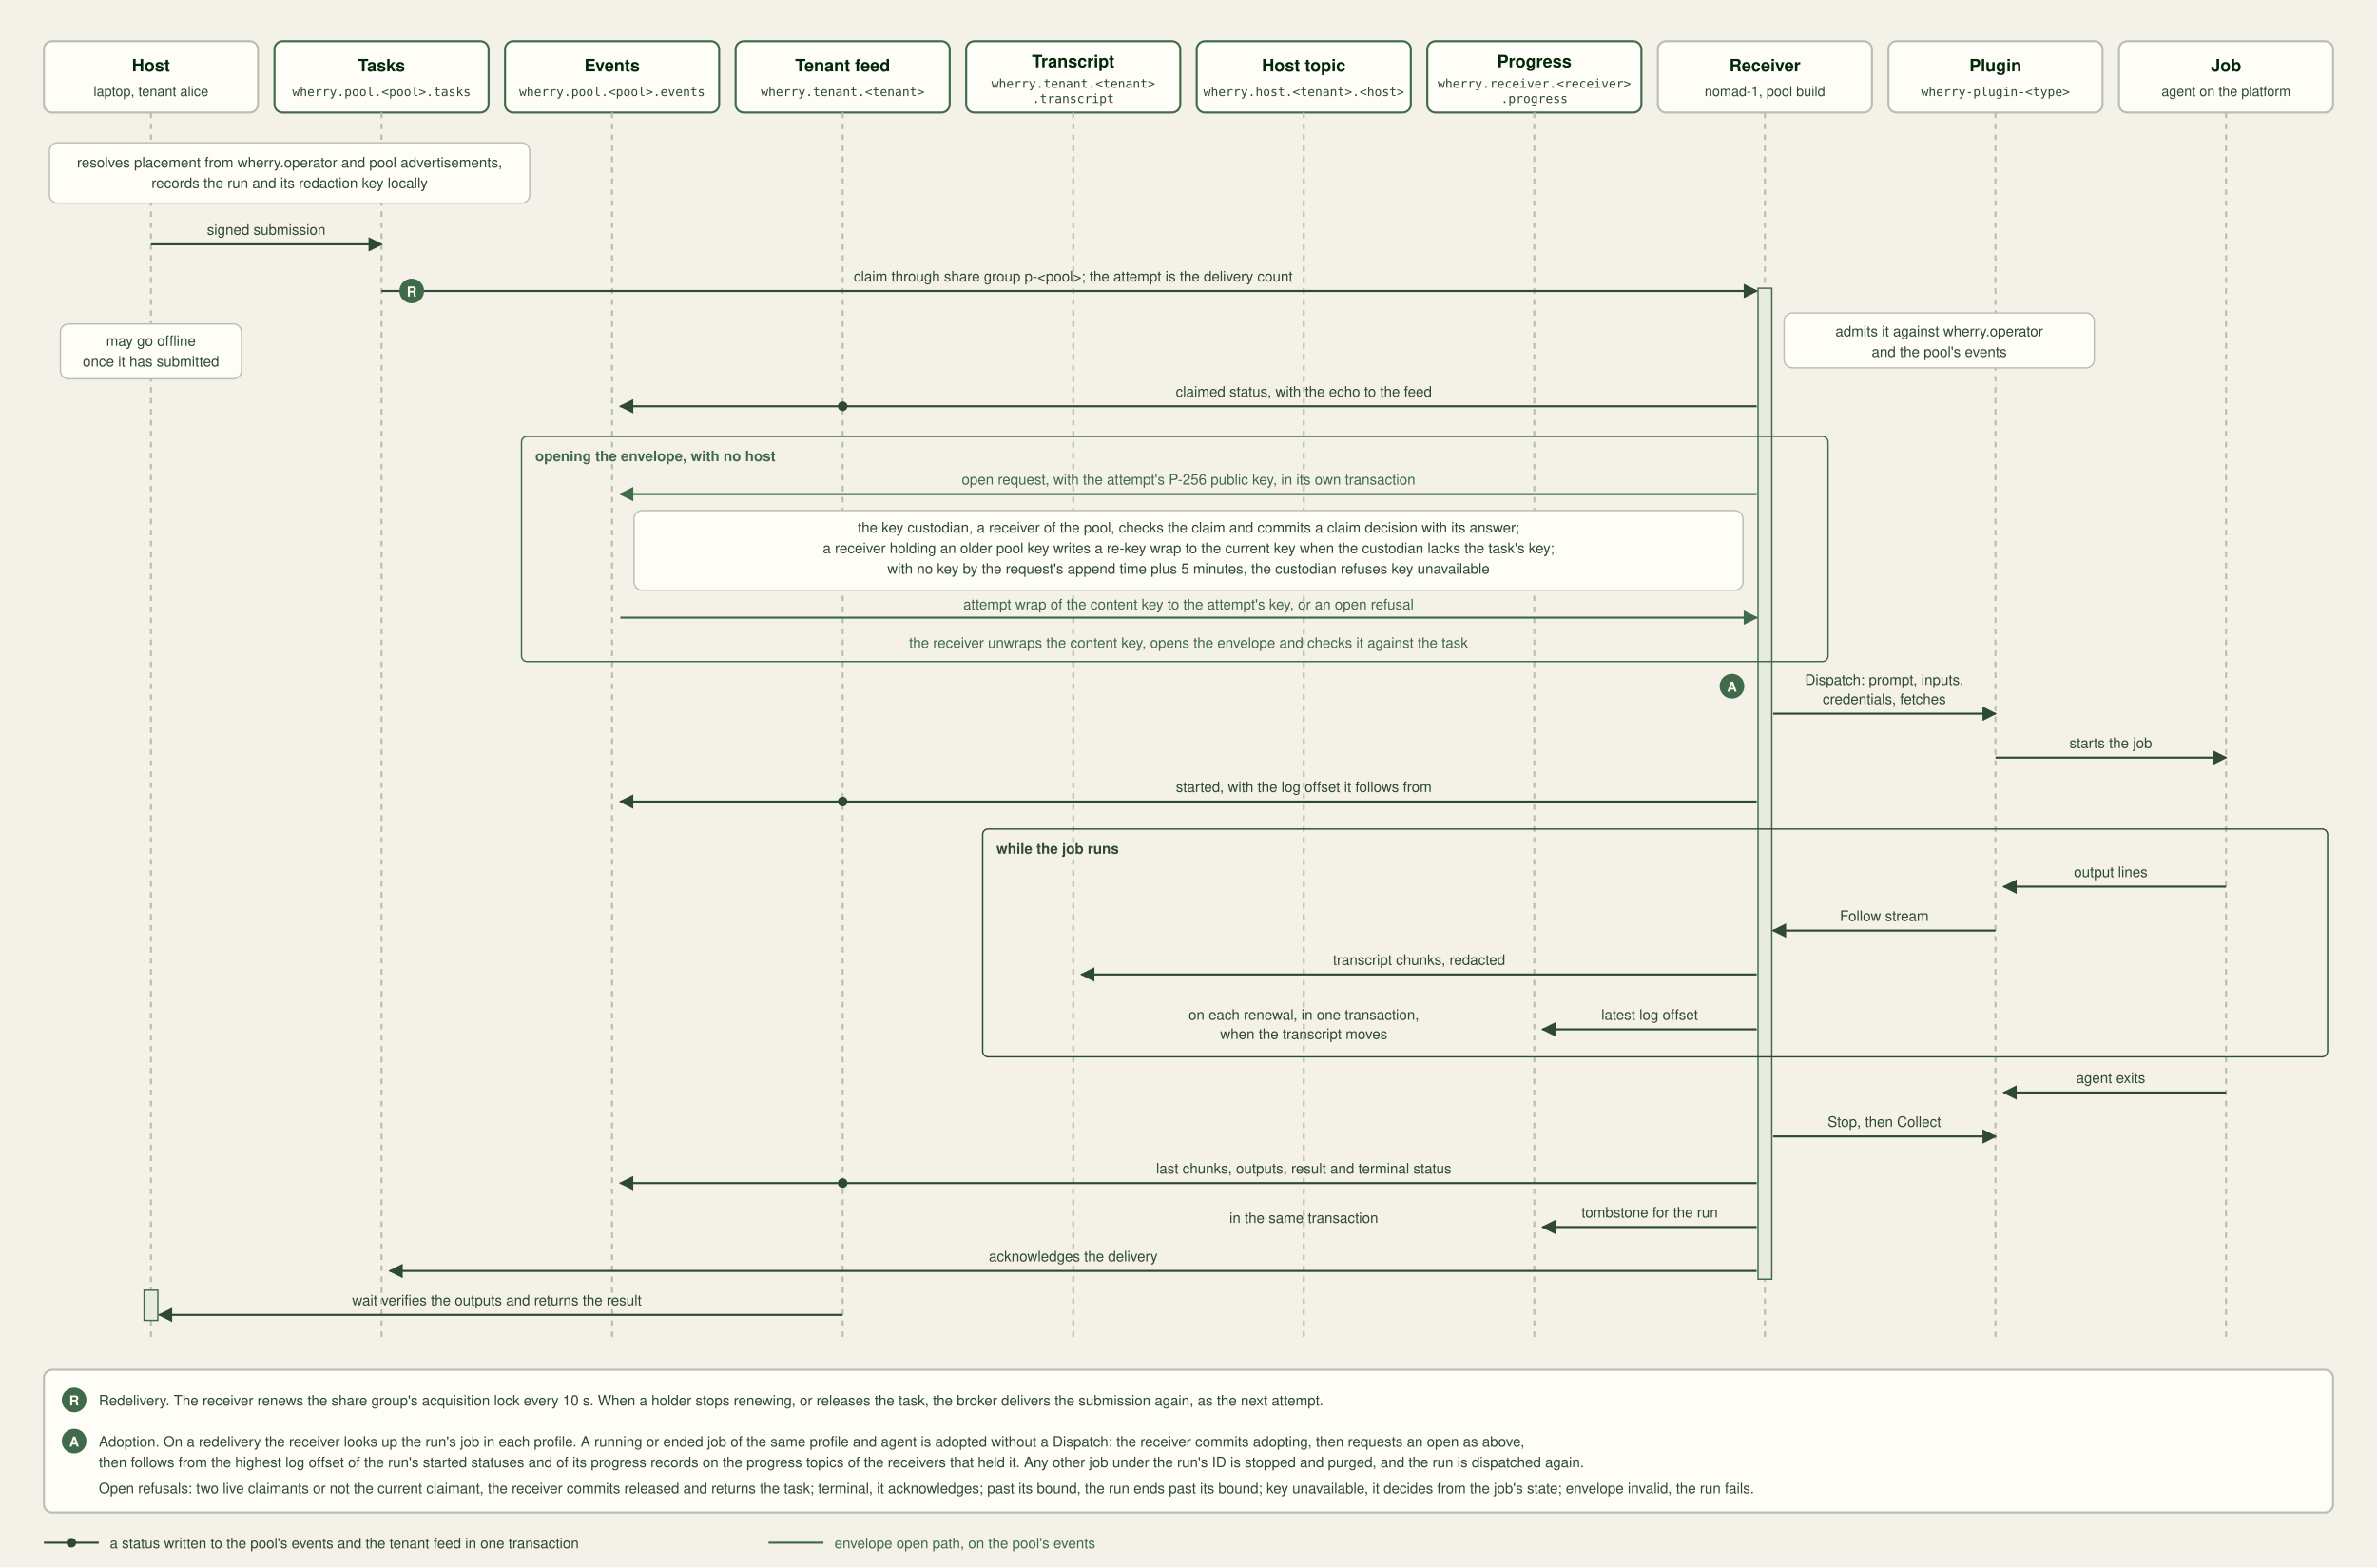
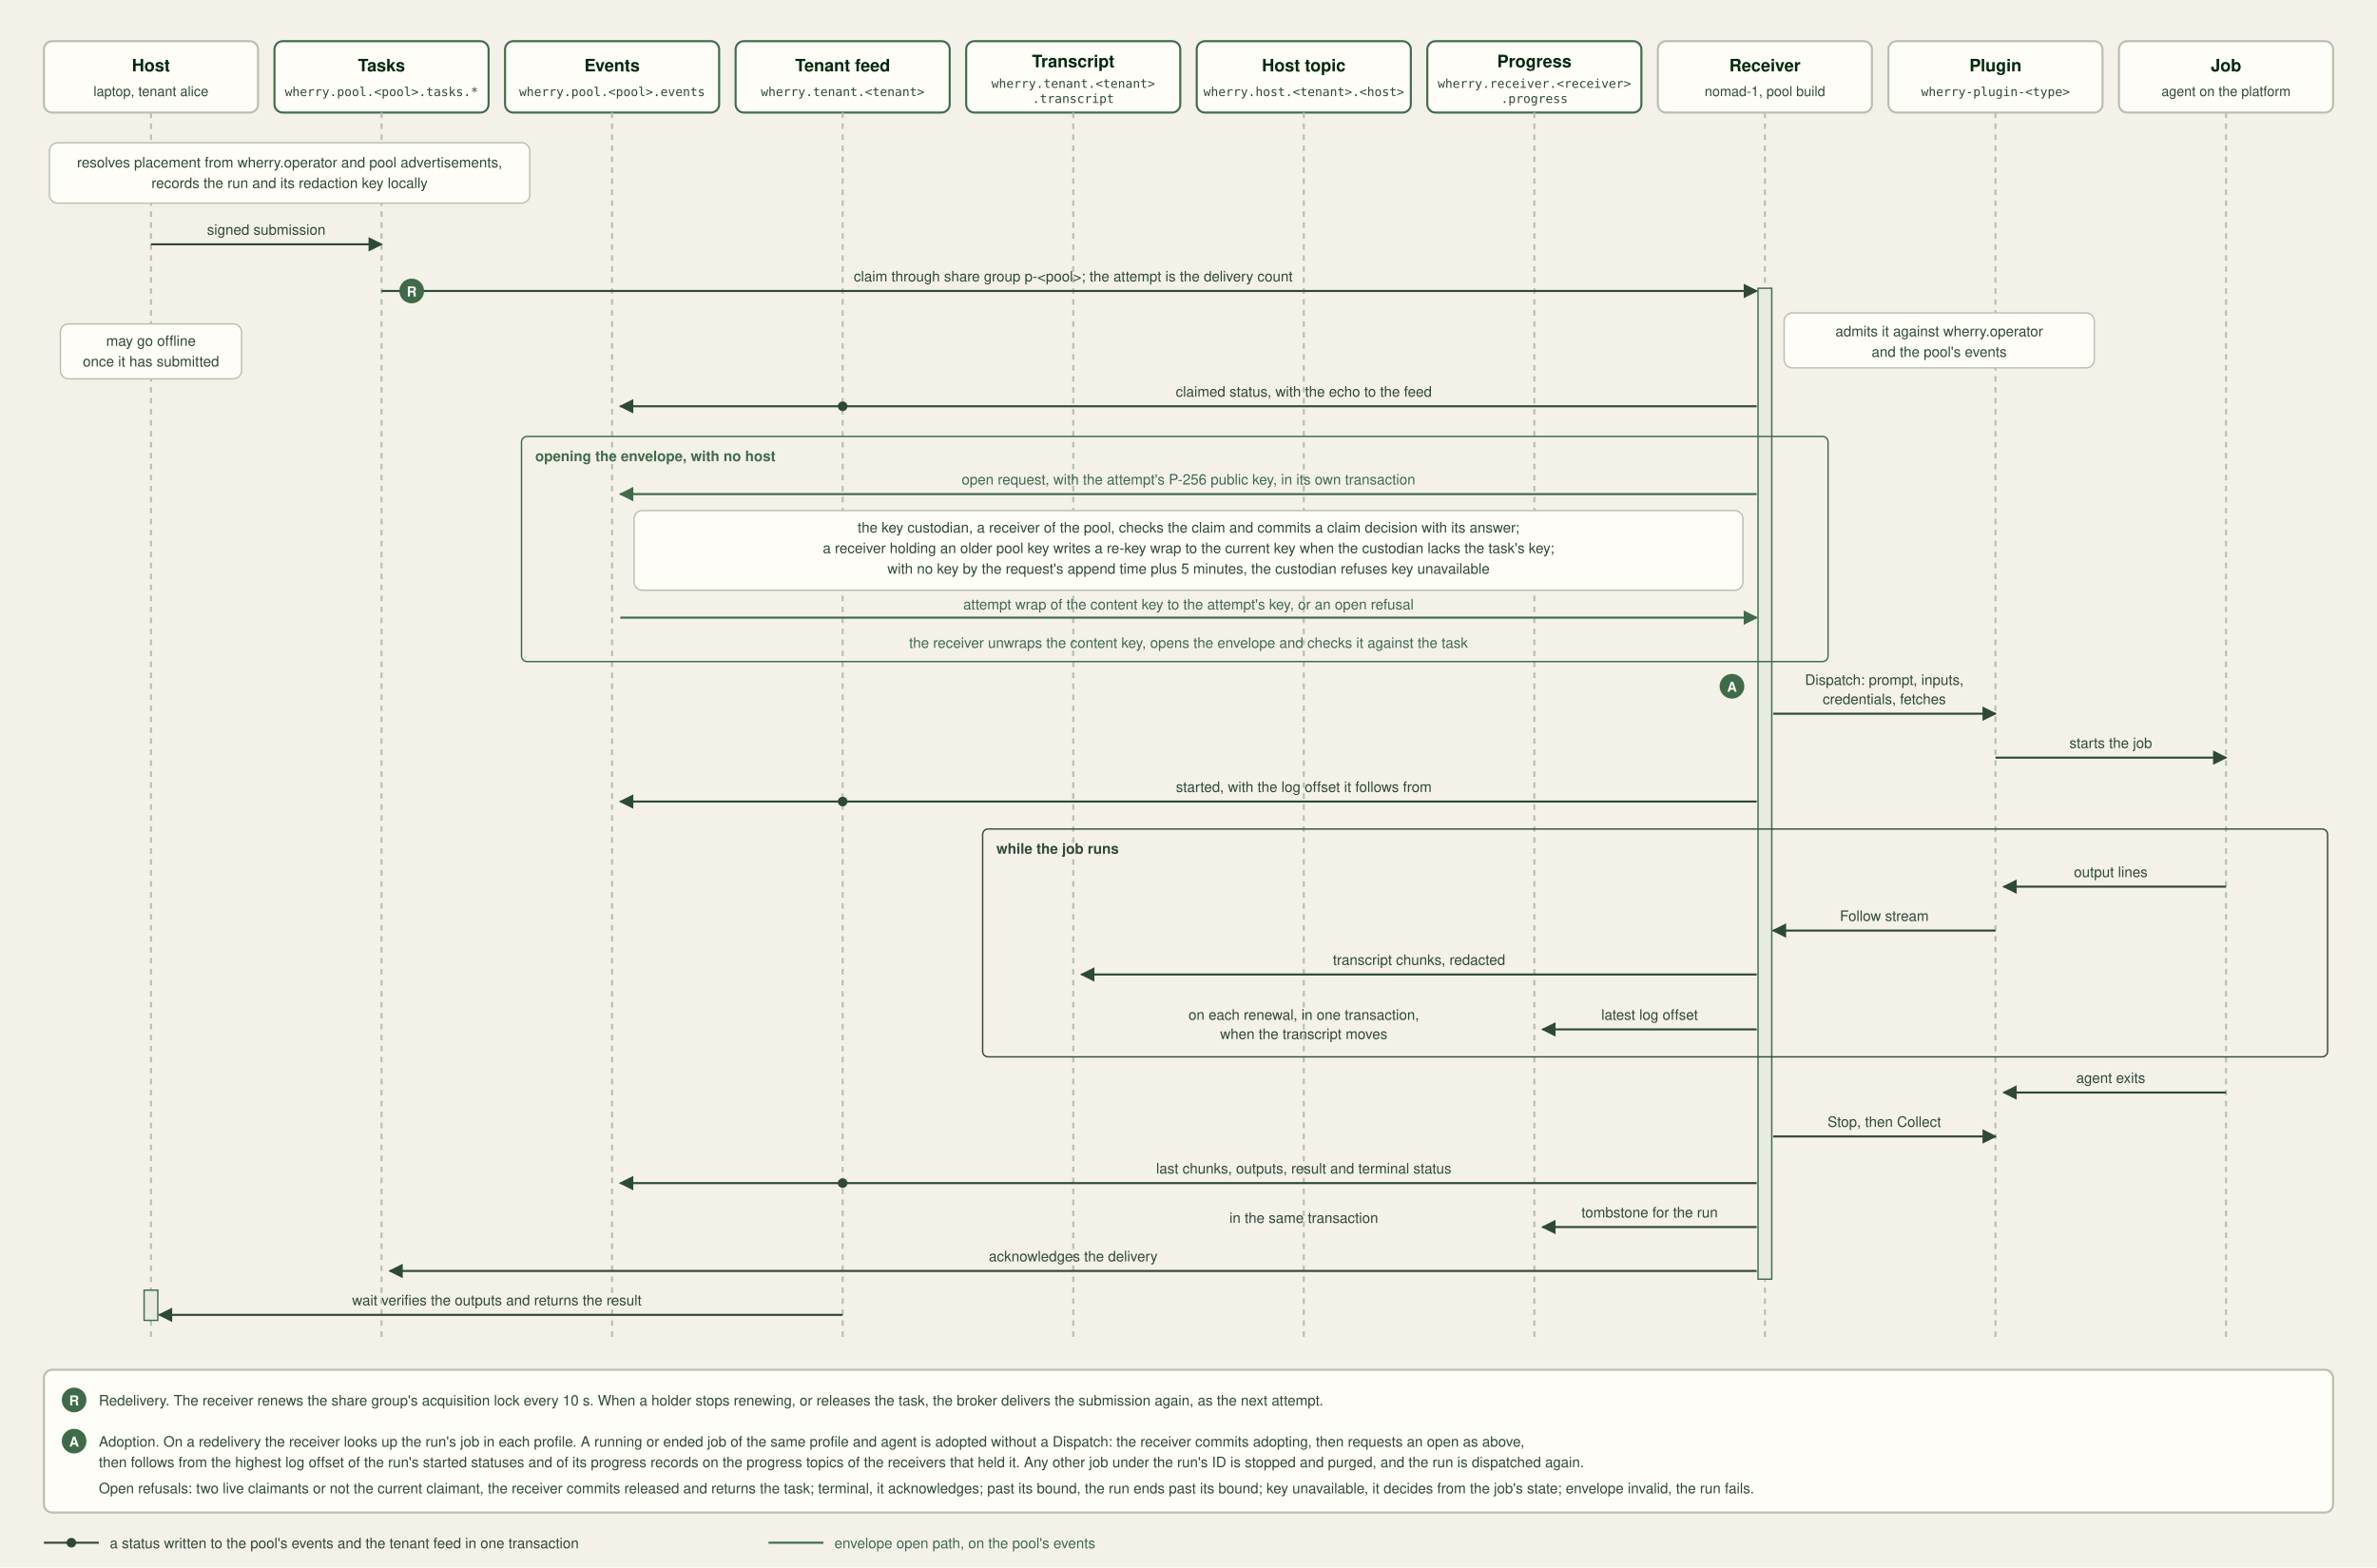
<svg xmlns="http://www.w3.org/2000/svg" viewBox="0 0 1732 1142" font-family="Outfit, ui-sans-serif, system-ui, -apple-system, 'Segoe UI', Helvetica, Arial, sans-serif" role="img" aria-labelledby="title desc">
  <defs>
    <marker id="arrow" viewBox="0 0 10 10" refX="9" refY="5" markerWidth="7" markerHeight="7" orient="auto-start-reverse">
      <path d="M 0 0 L 10 5 L 0 10 z" fill="#2e4a35" />
    </marker>
    <marker id="arrow-open" viewBox="0 0 10 10" refX="9" refY="5" markerWidth="7" markerHeight="7" orient="auto-start-reverse">
      <path d="M 0 0 L 10 5 L 0 10 z" fill="#3f6b4a" />
    </marker>
  </defs>
  <rect width="1732" height="1142" fill="#f4f1e8" />
  <g font-size="12.5" fill="#00290b">
    <rect x="32" y="30" width="156" height="52" rx="6" fill="#fffdf7" stroke="#b7c0b0" stroke-width="1.5" />
    <text x="110" y="52" text-anchor="middle" font-weight="600">Host</text>
    <text x="110" y="70" text-anchor="middle" font-size="10" fill="#2e4a35">laptop, tenant alice</text>
    <rect x="200" y="30" width="156" height="52" rx="6" fill="#fffdf7" stroke="#3f6b4a" stroke-width="1.5" />
    <text x="278" y="52" text-anchor="middle" font-weight="600">Tasks</text>
-     <text x="278" y="70" text-anchor="middle" font-size="9" font-family="'IBM Plex Mono', ui-monospace, SFMono-Regular, Menlo, monospace" fill="#2e4a35">wherry.pool.&lt;pool&gt;.tasks</text>
+     <text x="278" y="70" text-anchor="middle" font-size="9" font-family="'IBM Plex Mono', ui-monospace, SFMono-Regular, Menlo, monospace" fill="#2e4a35">wherry.pool.&lt;pool&gt;.tasks.*</text>
    <rect x="368" y="30" width="156" height="52" rx="6" fill="#fffdf7" stroke="#3f6b4a" stroke-width="1.5" />
    <text x="446" y="52" text-anchor="middle" font-weight="600">Events</text>
    <text x="446" y="70" text-anchor="middle" font-size="9" font-family="'IBM Plex Mono', ui-monospace, SFMono-Regular, Menlo, monospace" fill="#2e4a35">wherry.pool.&lt;pool&gt;.events</text>
    <rect x="536" y="30" width="156" height="52" rx="6" fill="#fffdf7" stroke="#3f6b4a" stroke-width="1.5" />
    <text x="614" y="52" text-anchor="middle" font-weight="600">Tenant feed</text>
    <text x="614" y="70" text-anchor="middle" font-size="9" font-family="'IBM Plex Mono', ui-monospace, SFMono-Regular, Menlo, monospace" fill="#2e4a35">wherry.tenant.&lt;tenant&gt;</text>
    <rect x="704" y="30" width="156" height="52" rx="6" fill="#fffdf7" stroke="#3f6b4a" stroke-width="1.5" />
    <text x="782" y="49" text-anchor="middle" font-weight="600">Transcript</text>
    <text x="782" y="64" text-anchor="middle" font-size="9" font-family="'IBM Plex Mono', ui-monospace, SFMono-Regular, Menlo, monospace" fill="#2e4a35">wherry.tenant.&lt;tenant&gt;</text>
    <text x="782" y="75" text-anchor="middle" font-size="9" font-family="'IBM Plex Mono', ui-monospace, SFMono-Regular, Menlo, monospace" fill="#2e4a35">.transcript</text>
    <rect x="872" y="30" width="156" height="52" rx="6" fill="#fffdf7" stroke="#3f6b4a" stroke-width="1.5" />
    <text x="950" y="52" text-anchor="middle" font-weight="600">Host topic</text>
    <text x="950" y="70" text-anchor="middle" font-size="9" font-family="'IBM Plex Mono', ui-monospace, SFMono-Regular, Menlo, monospace" fill="#2e4a35">wherry.host.&lt;tenant&gt;.&lt;host&gt;</text>
    <rect x="1040" y="30" width="156" height="52" rx="6" fill="#fffdf7" stroke="#3f6b4a" stroke-width="1.5" />
    <text x="1118" y="49" text-anchor="middle" font-weight="600">Progress</text>
    <text x="1118" y="64" text-anchor="middle" font-size="9" font-family="'IBM Plex Mono', ui-monospace, SFMono-Regular, Menlo, monospace" fill="#2e4a35">wherry.receiver.&lt;receiver&gt;</text>
    <text x="1118" y="75" text-anchor="middle" font-size="9" font-family="'IBM Plex Mono', ui-monospace, SFMono-Regular, Menlo, monospace" fill="#2e4a35">.progress</text>
    <rect x="1208" y="30" width="156" height="52" rx="6" fill="#fffdf7" stroke="#b7c0b0" stroke-width="1.5" />
    <text x="1286" y="52" text-anchor="middle" font-weight="600">Receiver</text>
    <text x="1286" y="70" text-anchor="middle" font-size="10" fill="#2e4a35">nomad-1, pool build</text>
    <rect x="1376" y="30" width="156" height="52" rx="6" fill="#fffdf7" stroke="#b7c0b0" stroke-width="1.5" />
    <text x="1454" y="52" text-anchor="middle" font-weight="600">Plugin</text>
    <text x="1454" y="70" text-anchor="middle" font-size="9" font-family="'IBM Plex Mono', ui-monospace, SFMono-Regular, Menlo, monospace" fill="#2e4a35">wherry-plugin-&lt;type&gt;</text>
    <rect x="1544" y="30" width="156" height="52" rx="6" fill="#fffdf7" stroke="#b7c0b0" stroke-width="1.5" />
    <text x="1622" y="52" text-anchor="middle" font-weight="600">Job</text>
    <text x="1622" y="70" text-anchor="middle" font-size="10" fill="#2e4a35">agent on the platform</text>
  </g>
  <g stroke="#b7c0b0" stroke-width="1.5" stroke-dasharray="4 4">
    <line x1="110" y1="82" x2="110" y2="976" />
    <line x1="278" y1="82" x2="278" y2="976" />
    <line x1="446" y1="82" x2="446" y2="976" />
    <line x1="614" y1="82" x2="614" y2="976" />
    <line x1="782" y1="82" x2="782" y2="976" />
    <line x1="950" y1="82" x2="950" y2="976" />
    <line x1="1118" y1="82" x2="1118" y2="976" />
    <line x1="1286" y1="82" x2="1286" y2="976" />
    <line x1="1454" y1="82" x2="1454" y2="976" />
    <line x1="1622" y1="82" x2="1622" y2="976" />
  </g>
  <rect x="1281" y="210" width="10" height="722" fill="#e8ebdf" stroke="#3f6b4a" stroke-width="1" />
  <rect x="105" y="940" width="10" height="22" fill="#e8ebdf" stroke="#3f6b4a" stroke-width="1" />
  <rect x="44" y="236" width="132" height="40" rx="6" fill="#fffdf7" stroke="#b7c0b0" stroke-width="1" />
  <text x="110" y="252" text-anchor="middle" font-size="10.5" fill="#2e4a35">may go offline</text>
  <text x="110" y="267" text-anchor="middle" font-size="10.5" fill="#2e4a35">once it has submitted</text>
  <rect x="36" y="104" width="350" height="44" rx="6" fill="#fffdf7" stroke="#b7c0b0" stroke-width="1" />
  <text x="211" y="122" text-anchor="middle" font-size="10.5" fill="#2e4a35">resolves placement from wherry.operator and pool advertisements,</text>
  <text x="211" y="137" text-anchor="middle" font-size="10.5" fill="#2e4a35">records the run and its redaction key locally</text>
  <g font-size="10.5" fill="#2e4a35" text-anchor="middle">
    <path d="M 110 178 H 278" stroke="#2e4a35" stroke-width="1.5" fill="none" marker-end="url(#arrow)" />
    <text x="194" y="171">signed submission</text>
    <path d="M 278 212 H 1280" stroke="#2e4a35" stroke-width="1.5" fill="none" marker-end="url(#arrow)" />
    <text x="782" y="205">claim through share group p-&lt;pool&gt;; the attempt is the delivery count</text>
    <rect x="1300" y="228" width="226" height="40" rx="6" fill="#fffdf7" stroke="#b7c0b0" stroke-width="1" />
    <text x="1413" y="245">admits it against wherry.operator</text>
    <text x="1413" y="260">and the pool's events</text>
    <path d="M 1280 296 H 452" stroke="#2e4a35" stroke-width="1.5" fill="none" marker-end="url(#arrow)" />
    <circle cx="614" cy="296" r="3.5" fill="#2e4a35" />
    <text x="950" y="289">claimed status, with the echo to the feed</text>
    <rect x="380" y="318" width="952" height="164" rx="4" fill="none" stroke="#3f6b4a" stroke-width="1" />
    <text x="390" y="336" text-anchor="start" font-weight="600" fill="#3f6b4a">opening the envelope, with no host</text>
    <path d="M 1280 360 H 452" stroke="#3f6b4a" stroke-width="1.5" fill="none" marker-end="url(#arrow-open)" />
    <text x="866" y="353" fill="#3f6b4a">open request, with the attempt's P-256 public key, in its own transaction</text>
    <rect x="462" y="372" width="808" height="58" rx="6" fill="#fffdf7" stroke="#b7c0b0" stroke-width="1" />
    <text x="866" y="388">the key custodian, a receiver of the pool, checks the claim and commits a claim decision with its answer;</text>
    <text x="866" y="403">a receiver holding an older pool key writes a re-key wrap to the current key when the custodian lacks the task's key;</text>
    <text x="866" y="418">with no key by the request's append time plus 5 minutes, the custodian refuses key unavailable</text>
    <path d="M 452 450 H 1280" stroke="#3f6b4a" stroke-width="1.5" fill="none" marker-end="url(#arrow-open)" />
    <text x="866" y="444" fill="#3f6b4a">attempt wrap of the content key to the attempt's key, or an open refusal</text>
    <text x="866" y="472" fill="#3f6b4a">the receiver unwraps the content key, opens the envelope and checks it against the task</text>
    <path d="M 1292 520 H 1454" stroke="#2e4a35" stroke-width="1.5" fill="none" marker-end="url(#arrow)" />
    <text x="1373" y="499">Dispatch: prompt, inputs,</text>
    <text x="1373" y="513">credentials, fetches</text>
    <path d="M 1454 552 H 1622" stroke="#2e4a35" stroke-width="1.5" fill="none" marker-end="url(#arrow)" />
    <text x="1538" y="545">starts the job</text>
    <path d="M 1280 584 H 452" stroke="#2e4a35" stroke-width="1.5" fill="none" marker-end="url(#arrow)" />
    <circle cx="614" cy="584" r="3.5" fill="#2e4a35" />
    <text x="950" y="577">started, with the log offset it follows from</text>
    <rect x="716" y="604" width="980" height="166" rx="4" fill="none" stroke="#2e4a35" stroke-width="1" />
    <text x="726" y="622" text-anchor="start" font-weight="600">while the job runs</text>
    <path d="M 1622 646 H 1460" stroke="#2e4a35" stroke-width="1.5" fill="none" marker-end="url(#arrow)" />
    <text x="1538" y="639">output lines</text>
    <path d="M 1454 678 H 1292" stroke="#2e4a35" stroke-width="1.5" fill="none" marker-end="url(#arrow)" />
    <text x="1373" y="671">Follow stream</text>
    <path d="M 1280 710 H 788" stroke="#2e4a35" stroke-width="1.5" fill="none" marker-end="url(#arrow)" />
    <text x="1034" y="703">transcript chunks, redacted</text>
    <path d="M 1280 750 H 1124" stroke="#2e4a35" stroke-width="1.5" fill="none" marker-end="url(#arrow)" />
    <text x="1202" y="743">latest log offset</text>
    <text x="950" y="743">on each renewal, in one transaction,</text>
    <text x="950" y="757">when the transcript moves</text>
    <path d="M 1622 796 H 1460" stroke="#2e4a35" stroke-width="1.5" fill="none" marker-end="url(#arrow)" />
    <text x="1538" y="789">agent exits</text>
    <path d="M 1292 828 H 1454" stroke="#2e4a35" stroke-width="1.5" fill="none" marker-end="url(#arrow)" />
    <text x="1373" y="821">Stop, then Collect</text>
    <path d="M 1280 862 H 452" stroke="#2e4a35" stroke-width="1.5" fill="none" marker-end="url(#arrow)" />
    <circle cx="614" cy="862" r="3.5" fill="#2e4a35" />
    <text x="950" y="855">last chunks, outputs, result and terminal status</text>
    <path d="M 1280 894 H 1124" stroke="#2e4a35" stroke-width="1.5" fill="none" marker-end="url(#arrow)" />
    <text x="1202" y="887">tombstone for the run</text>
    <text x="950" y="891">in the same transaction</text>
    <path d="M 1280 926 H 284" stroke="#2e4a35" stroke-width="1.5" fill="none" marker-end="url(#arrow)" />
    <text x="782" y="919">acknowledges the delivery</text>
    <path d="M 614 958 H 116" stroke="#2e4a35" stroke-width="1.5" fill="none" marker-end="url(#arrow)" />
    <text x="362" y="951">wait verifies the outputs and returns the result</text>
  </g>
  <g font-size="10" font-weight="700" fill="#fffdf7" text-anchor="middle">
    <circle cx="300" cy="212" r="9" fill="#3f6b4a" />
    <text x="300" y="216">R</text>
    <circle cx="1262" cy="500" r="9" fill="#3f6b4a" />
    <text x="1262" y="504">A</text>
  </g>
  <rect x="32" y="998" width="1668" height="104" rx="6" fill="#fffdf7" stroke="#b7c0b0" stroke-width="1.5" />
  <g font-size="10.5" fill="#2e4a35">
    <circle cx="54" cy="1020" r="9" fill="#3f6b4a" />
    <text x="54" y="1024" text-anchor="middle" font-size="10" font-weight="700" fill="#fffdf7">R</text>
    <text x="72" y="1024">Redelivery. The receiver renews the share group's acquisition lock every 10 s. When a holder stops renewing, or releases the task, the broker delivers the submission again, as the next attempt.</text>
    <circle cx="54" cy="1050" r="9" fill="#3f6b4a" />
    <text x="54" y="1054" text-anchor="middle" font-size="10" font-weight="700" fill="#fffdf7">A</text>
    <text x="72" y="1054">Adoption. On a redelivery the receiver looks up the run's job in each profile. A running or ended job of the same profile and agent is adopted without a Dispatch: the receiver commits adopting, then requests an open as above,</text>
    <text x="72" y="1069">then follows from the highest log offset of the run's started statuses and of its progress records on the progress topics of the receivers that held it. Any other job under the run's ID is stopped and purged, and the run is dispatched again.</text>
    <text x="72" y="1088">Open refusals: two live claimants or not the current claimant, the receiver commits released and returns the task; terminal, it acknowledges; past its bound, the run ends past its bound; key unavailable, it decides from the job's state; envelope invalid, the run fails.</text>
  </g>
  <g font-size="10.5" fill="#2e4a35">
    <line x1="32" y1="1124" x2="72" y2="1124" stroke="#2e4a35" stroke-width="1.5" />
    <circle cx="52" cy="1124" r="3.5" fill="#2e4a35" />
    <text x="80" y="1128">a status written to the pool's events and the tenant feed in one transaction</text>
    <line x1="560" y1="1124" x2="600" y2="1124" stroke="#3f6b4a" stroke-width="1.5" />
    <text x="608" y="1128" fill="#3f6b4a">envelope open path, on the pool's events</text>
  </g>
</svg>
